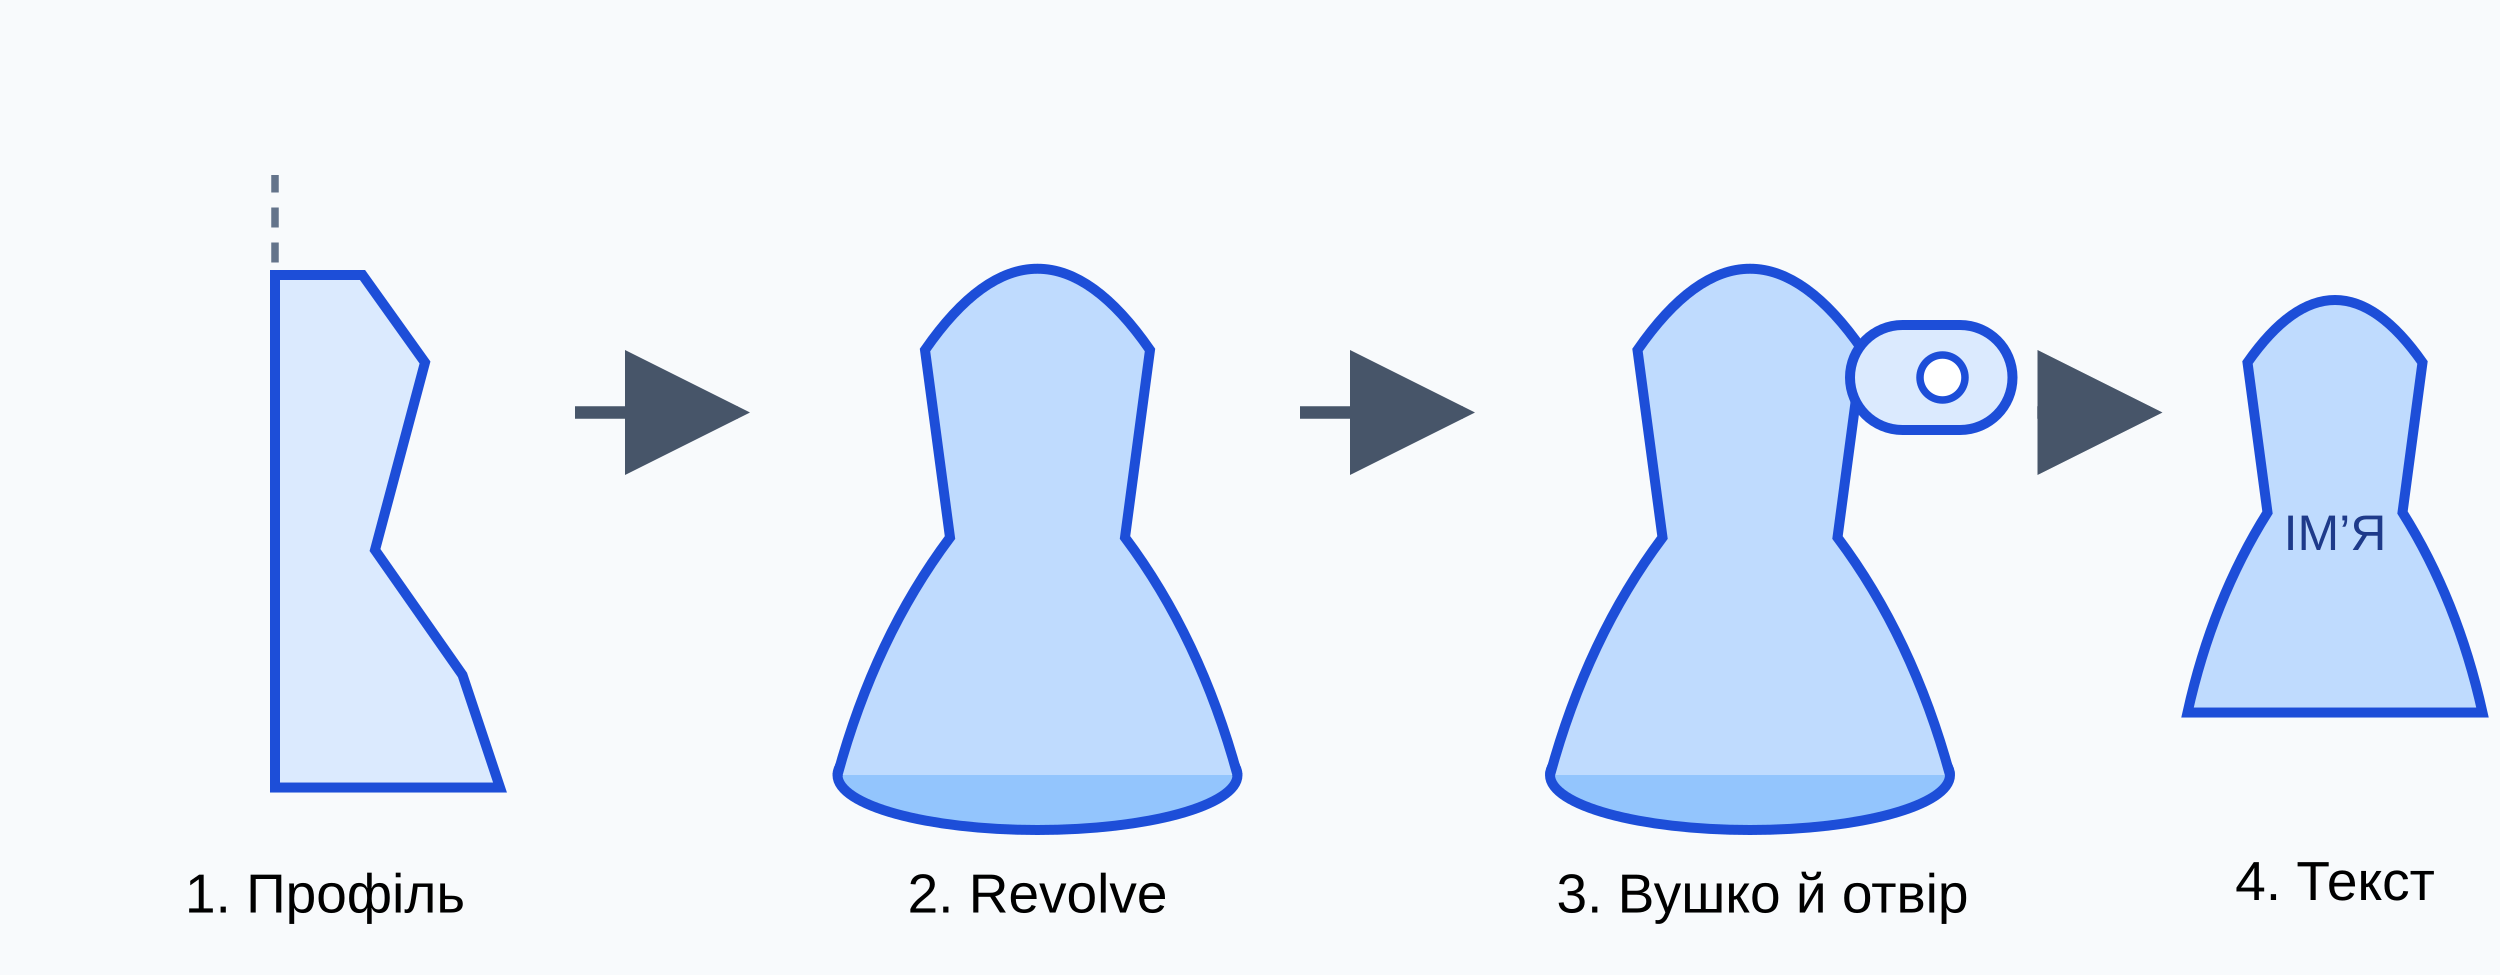
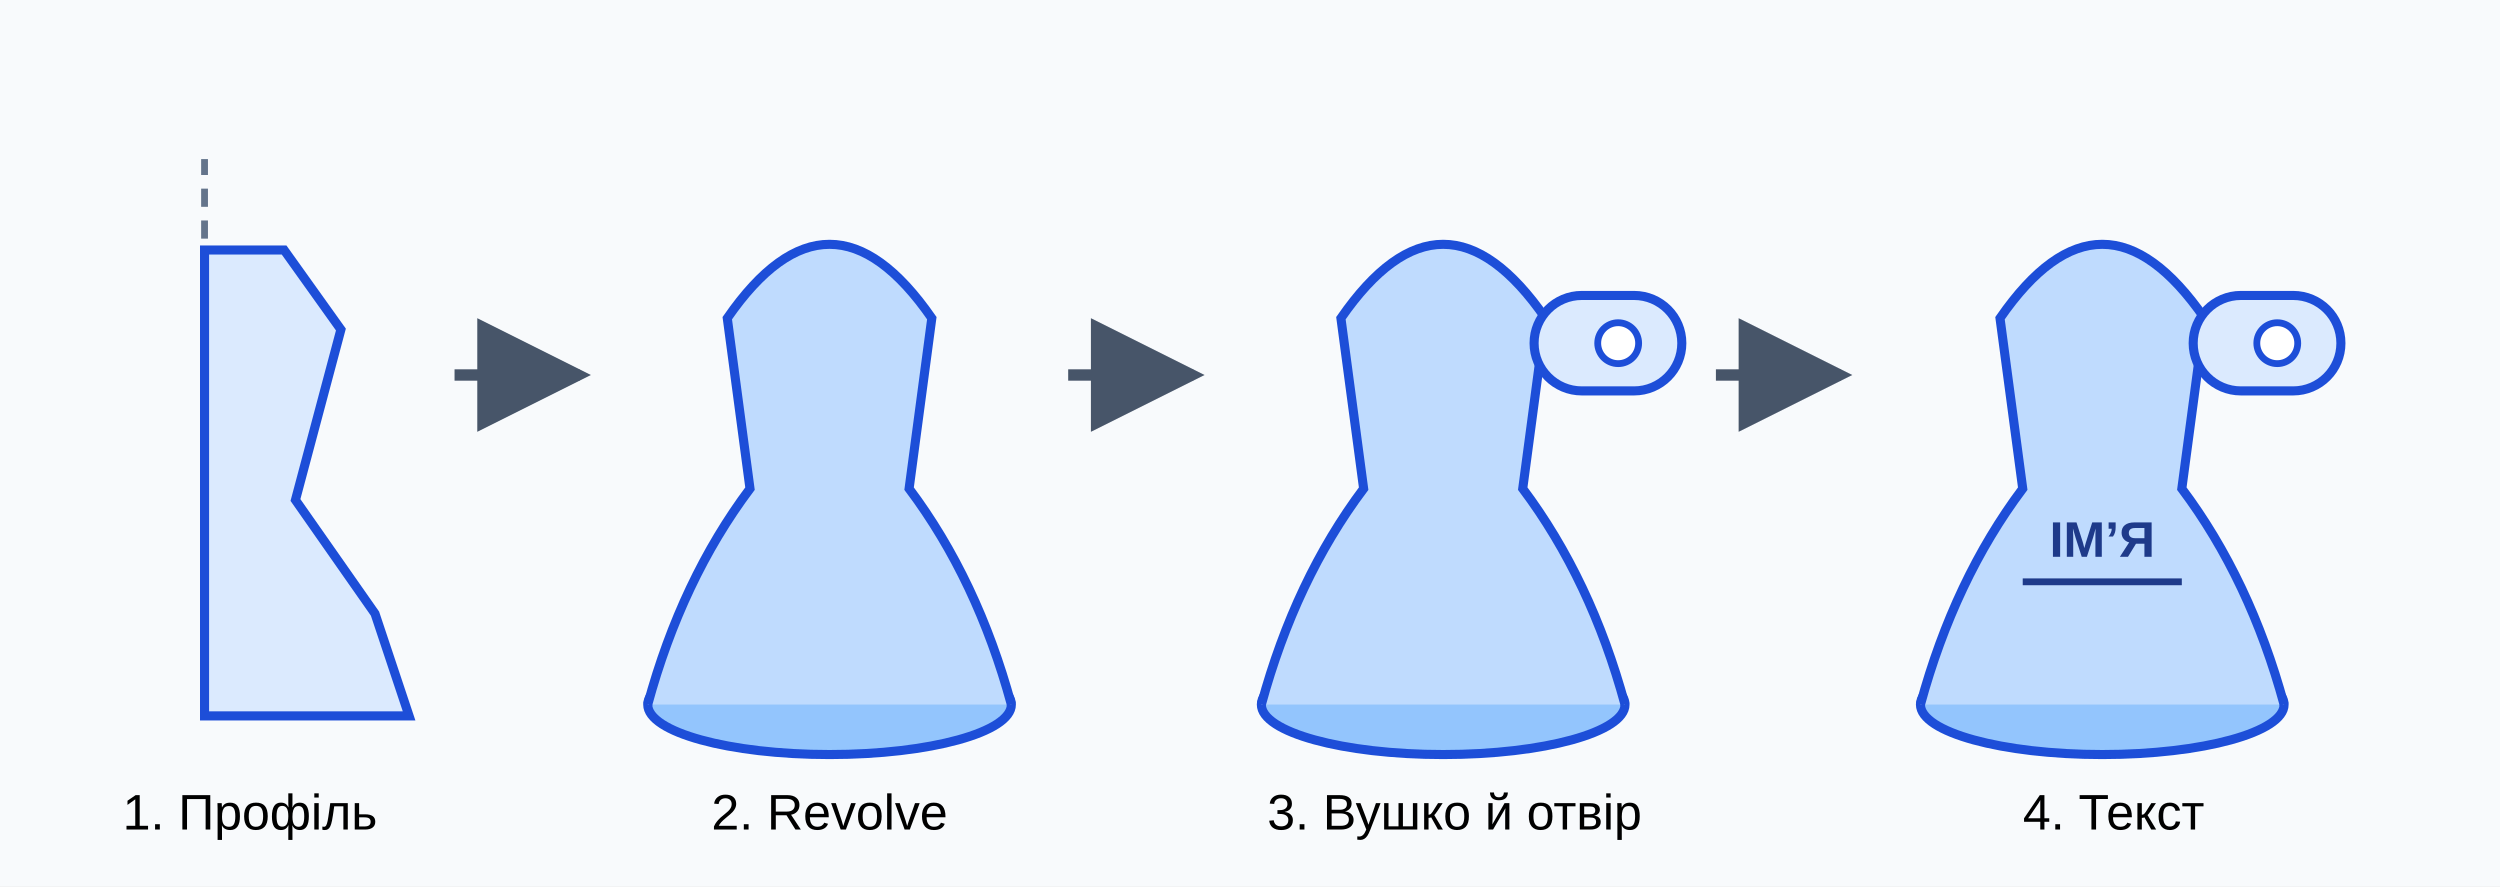
- <svg xmlns="http://www.w3.org/2000/svg" width="1000" height="390" viewBox="0 0 1000 390" role="img" aria-labelledby="title desc">
+ <svg xmlns="http://www.w3.org/2000/svg" width="1100" height="390" viewBox="0 0 1100 390" role="img" aria-labelledby="title desc">
  <defs>
    <marker id="arrow" markerWidth="10" markerHeight="10" refX="9" refY="5" orient="auto">
      <path d="M0 0 10 5 0 10Z" fill="#475569" />
    </marker>
  </defs>
-   <rect width="1000" height="390" fill="#f8fafc" />
-   <g transform="translate(30 45)">
+   <rect width="1100" height="390" fill="#f8fafc" />
+   <g transform="translate(10 45)">
    <path d="M80 270V25" stroke="#64748b" stroke-width="3" stroke-dasharray="8 6" />
    <path d="M80 270h90l-15-45-35-50 20-75-25-35H80Z" fill="#dbeafe" stroke="#1d4ed8" stroke-width="4" />
    <text x="100" y="320" font-family="Arial" font-size="22" text-anchor="middle">1. Профіль</text>
  </g>
-   <path d="M230 165h65" stroke="#475569" stroke-width="5" marker-end="url(#arrow)" />
-   <g transform="translate(310 40)">
+   <path d="M200 165h55" stroke="#475569" stroke-width="5" marker-end="url(#arrow)" />
+   <g transform="translate(260 40)">
    <ellipse cx="105" cy="270" rx="80" ry="22" fill="#93c5fd" stroke="#1d4ed8" stroke-width="4" />
    <path d="M25 270q15-55 45-95l-10-75q45-65 90 0l-10 75q30 40 45 95" fill="#bfdbfe" stroke="#1d4ed8" stroke-width="4" />
    <text x="105" y="325" font-family="Arial" font-size="22" text-anchor="middle">2. Revolve</text>
  </g>
-   <path d="M520 165h65" stroke="#475569" stroke-width="5" marker-end="url(#arrow)" />
-   <g transform="translate(595 40)">
+   <path d="M470 165h55" stroke="#475569" stroke-width="5" marker-end="url(#arrow)" />
+   <g transform="translate(530 40)">
    <ellipse cx="105" cy="270" rx="80" ry="22" fill="#93c5fd" stroke="#1d4ed8" stroke-width="4" />
    <path d="M25 270q15-55 45-95l-10-75q45-65 90 0l-10 75q30 40 45 95" fill="#bfdbfe" stroke="#1d4ed8" stroke-width="4" />
    <rect x="145" y="90" width="65" height="42" rx="21" fill="#dbeafe" stroke="#1d4ed8" stroke-width="4" />
    <circle cx="182" cy="111" r="9" fill="#fff" stroke="#1d4ed8" stroke-width="3" />
    <text x="110" y="325" font-family="Arial" font-size="22" text-anchor="middle">3. Вушко й отвір</text>
  </g>
-   <path d="M815 165h45" stroke="#475569" stroke-width="5" marker-end="url(#arrow)" />
-   <g transform="translate(860 75)">
-     <path d="M15 210q10-45 32-80l-8-60q35-50 70 0l-8 60q22 35 32 80Z" fill="#bfdbfe" stroke="#1d4ed8" stroke-width="4" />
-     <text x="74" y="145" font-family="Arial" font-size="20" text-anchor="middle" fill="#1e3a8a">ІМ’Я</text>
-     <text x="74" y="285" font-family="Arial" font-size="22" text-anchor="middle">4. Текст</text>
+   <path d="M755 165h55" stroke="#475569" stroke-width="5" marker-end="url(#arrow)" />
+   <g transform="translate(820 40)">
+     <ellipse cx="105" cy="270" rx="80" ry="22" fill="#93c5fd" stroke="#1d4ed8" stroke-width="4" />
+     <path d="M25 270q15-55 45-95l-10-75q45-65 90 0l-10 75q30 40 45 95" fill="#bfdbfe" stroke="#1d4ed8" stroke-width="4" />
+     <rect x="145" y="90" width="65" height="42" rx="21" fill="#dbeafe" stroke="#1d4ed8" stroke-width="4" />
+     <circle cx="182" cy="111" r="9" fill="#fff" stroke="#1d4ed8" stroke-width="3" />
+     <text x="105" y="205" font-family="Arial" font-size="22" font-weight="700" text-anchor="middle" fill="#1e3a8a">ІМ’Я</text>
+     <path d="M70 216h70" stroke="#1e3a8a" stroke-width="3" />
+     <text x="110" y="325" font-family="Arial" font-size="22" text-anchor="middle">4. Текст</text>
  </g>
</svg>
